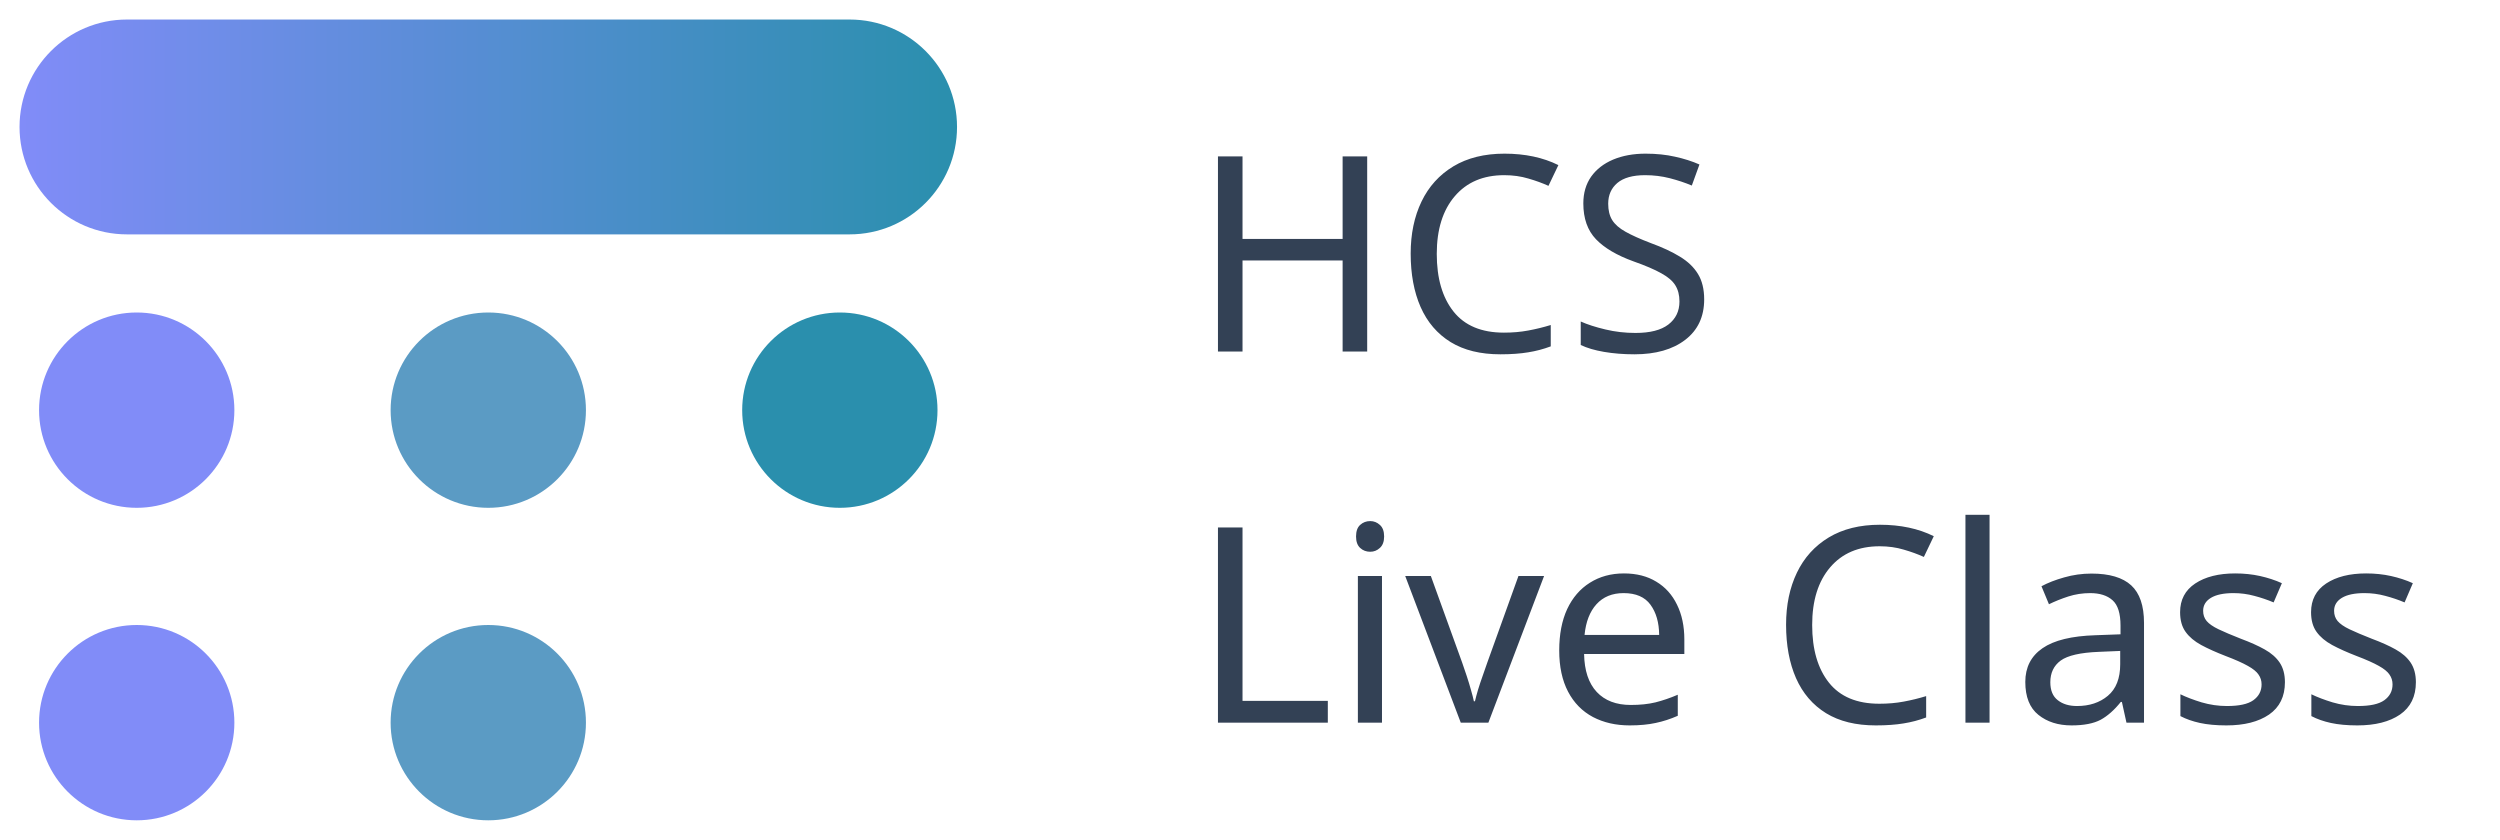
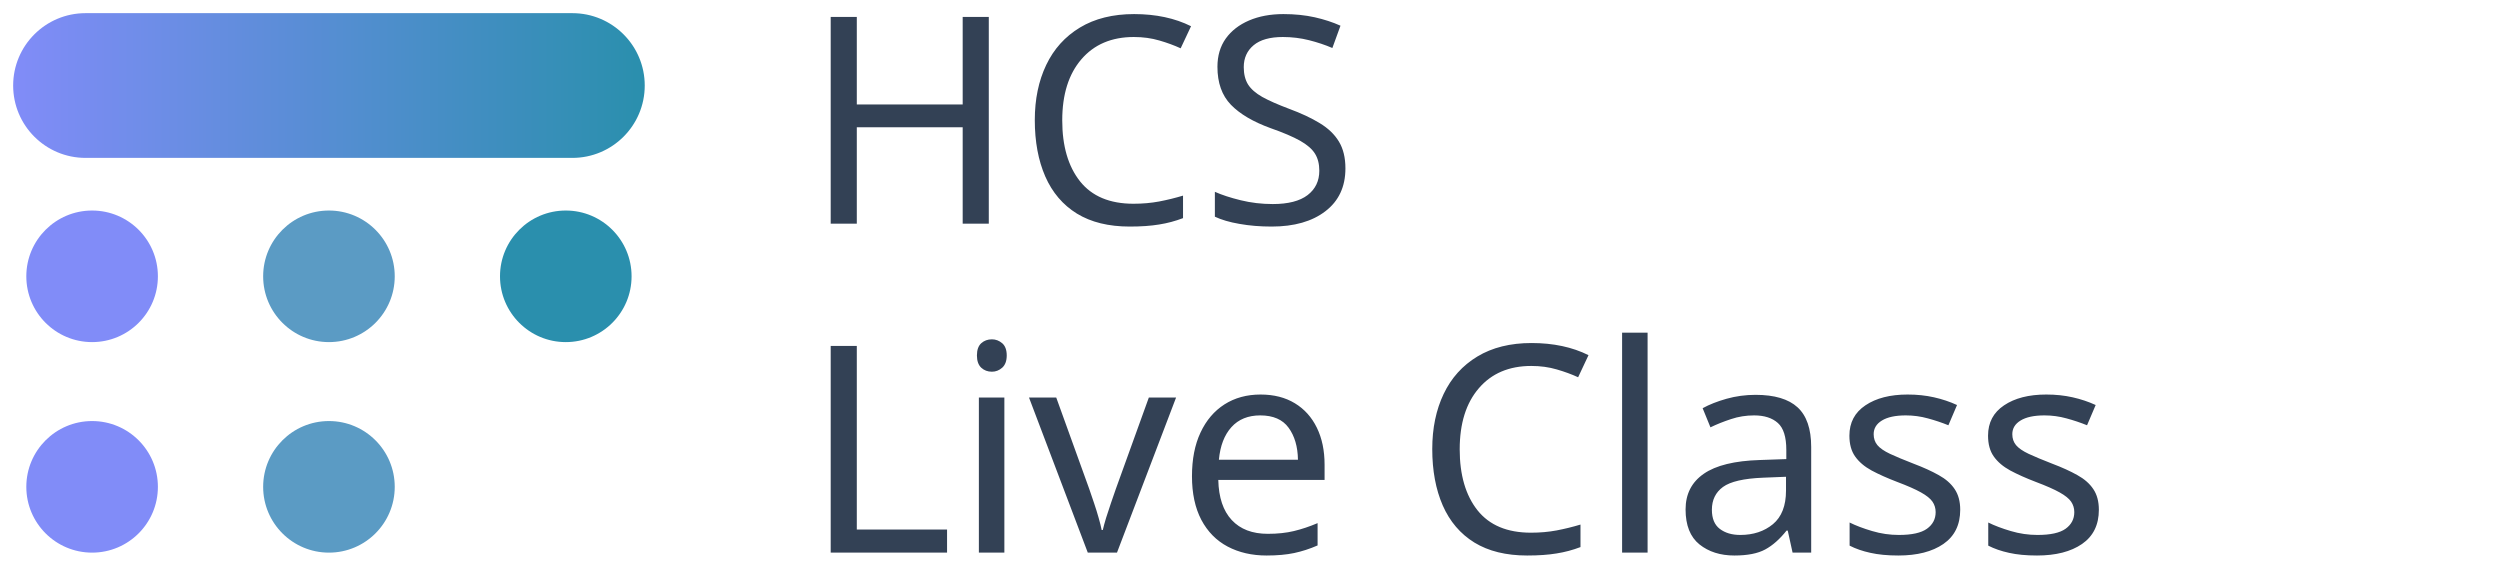
- <svg xmlns="http://www.w3.org/2000/svg" viewBox="6 16 256 86" role="img" aria-label="HCS Live Class">
+ <svg xmlns="http://www.w3.org/2000/svg" viewBox="6 16 380 86" role="img" aria-label="HCS Live Class">
  <defs>
-     <linearGradient id="mesh" x1="0%" y1="0%" x2="100%" y2="0%">
+     <linearGradient id="meshDay" x1="0%" y1="0%" x2="100%" y2="0%">
      <stop offset="0%" stop-color="#818cf8" />
      <stop offset="100%" stop-color="#2a8fad" />
    </linearGradient>
  </defs>
-   <rect x="8" y="18" width="96" height="22" rx="11" fill="url(#mesh)" />
+   <rect x="8" y="18" width="96" height="22" rx="11" fill="url(#meshDay)" />
  <circle cx="20" cy="58" r="10" fill="#818cf8" />
  <circle cx="56" cy="58" r="10" fill="#5b9bc4" />
  <circle cx="92" cy="58" r="10" fill="#2a8fad" />
  <circle cx="20" cy="90" r="10" fill="#818cf8" />
  <circle cx="56" cy="90" r="10" fill="#5b9bc4" />
-   <text x="128" y="52" font-family="Segoe UI, system-ui, sans-serif" font-size="28" font-weight="400" fill="#334155">HCS</text>
-   <text x="128" y="90" font-family="Segoe UI, system-ui, sans-serif" font-size="28" font-weight="400" fill="#334155">Live Class</text>
+   <text x="128" y="50" font-family="Segoe UI, system-ui, sans-serif" font-size="44" font-weight="400" fill="#334155">HCS</text>
+   <text x="128" y="100" font-family="Segoe UI, system-ui, sans-serif" font-size="44" font-weight="400" fill="#334155">Live Class</text>
</svg>
